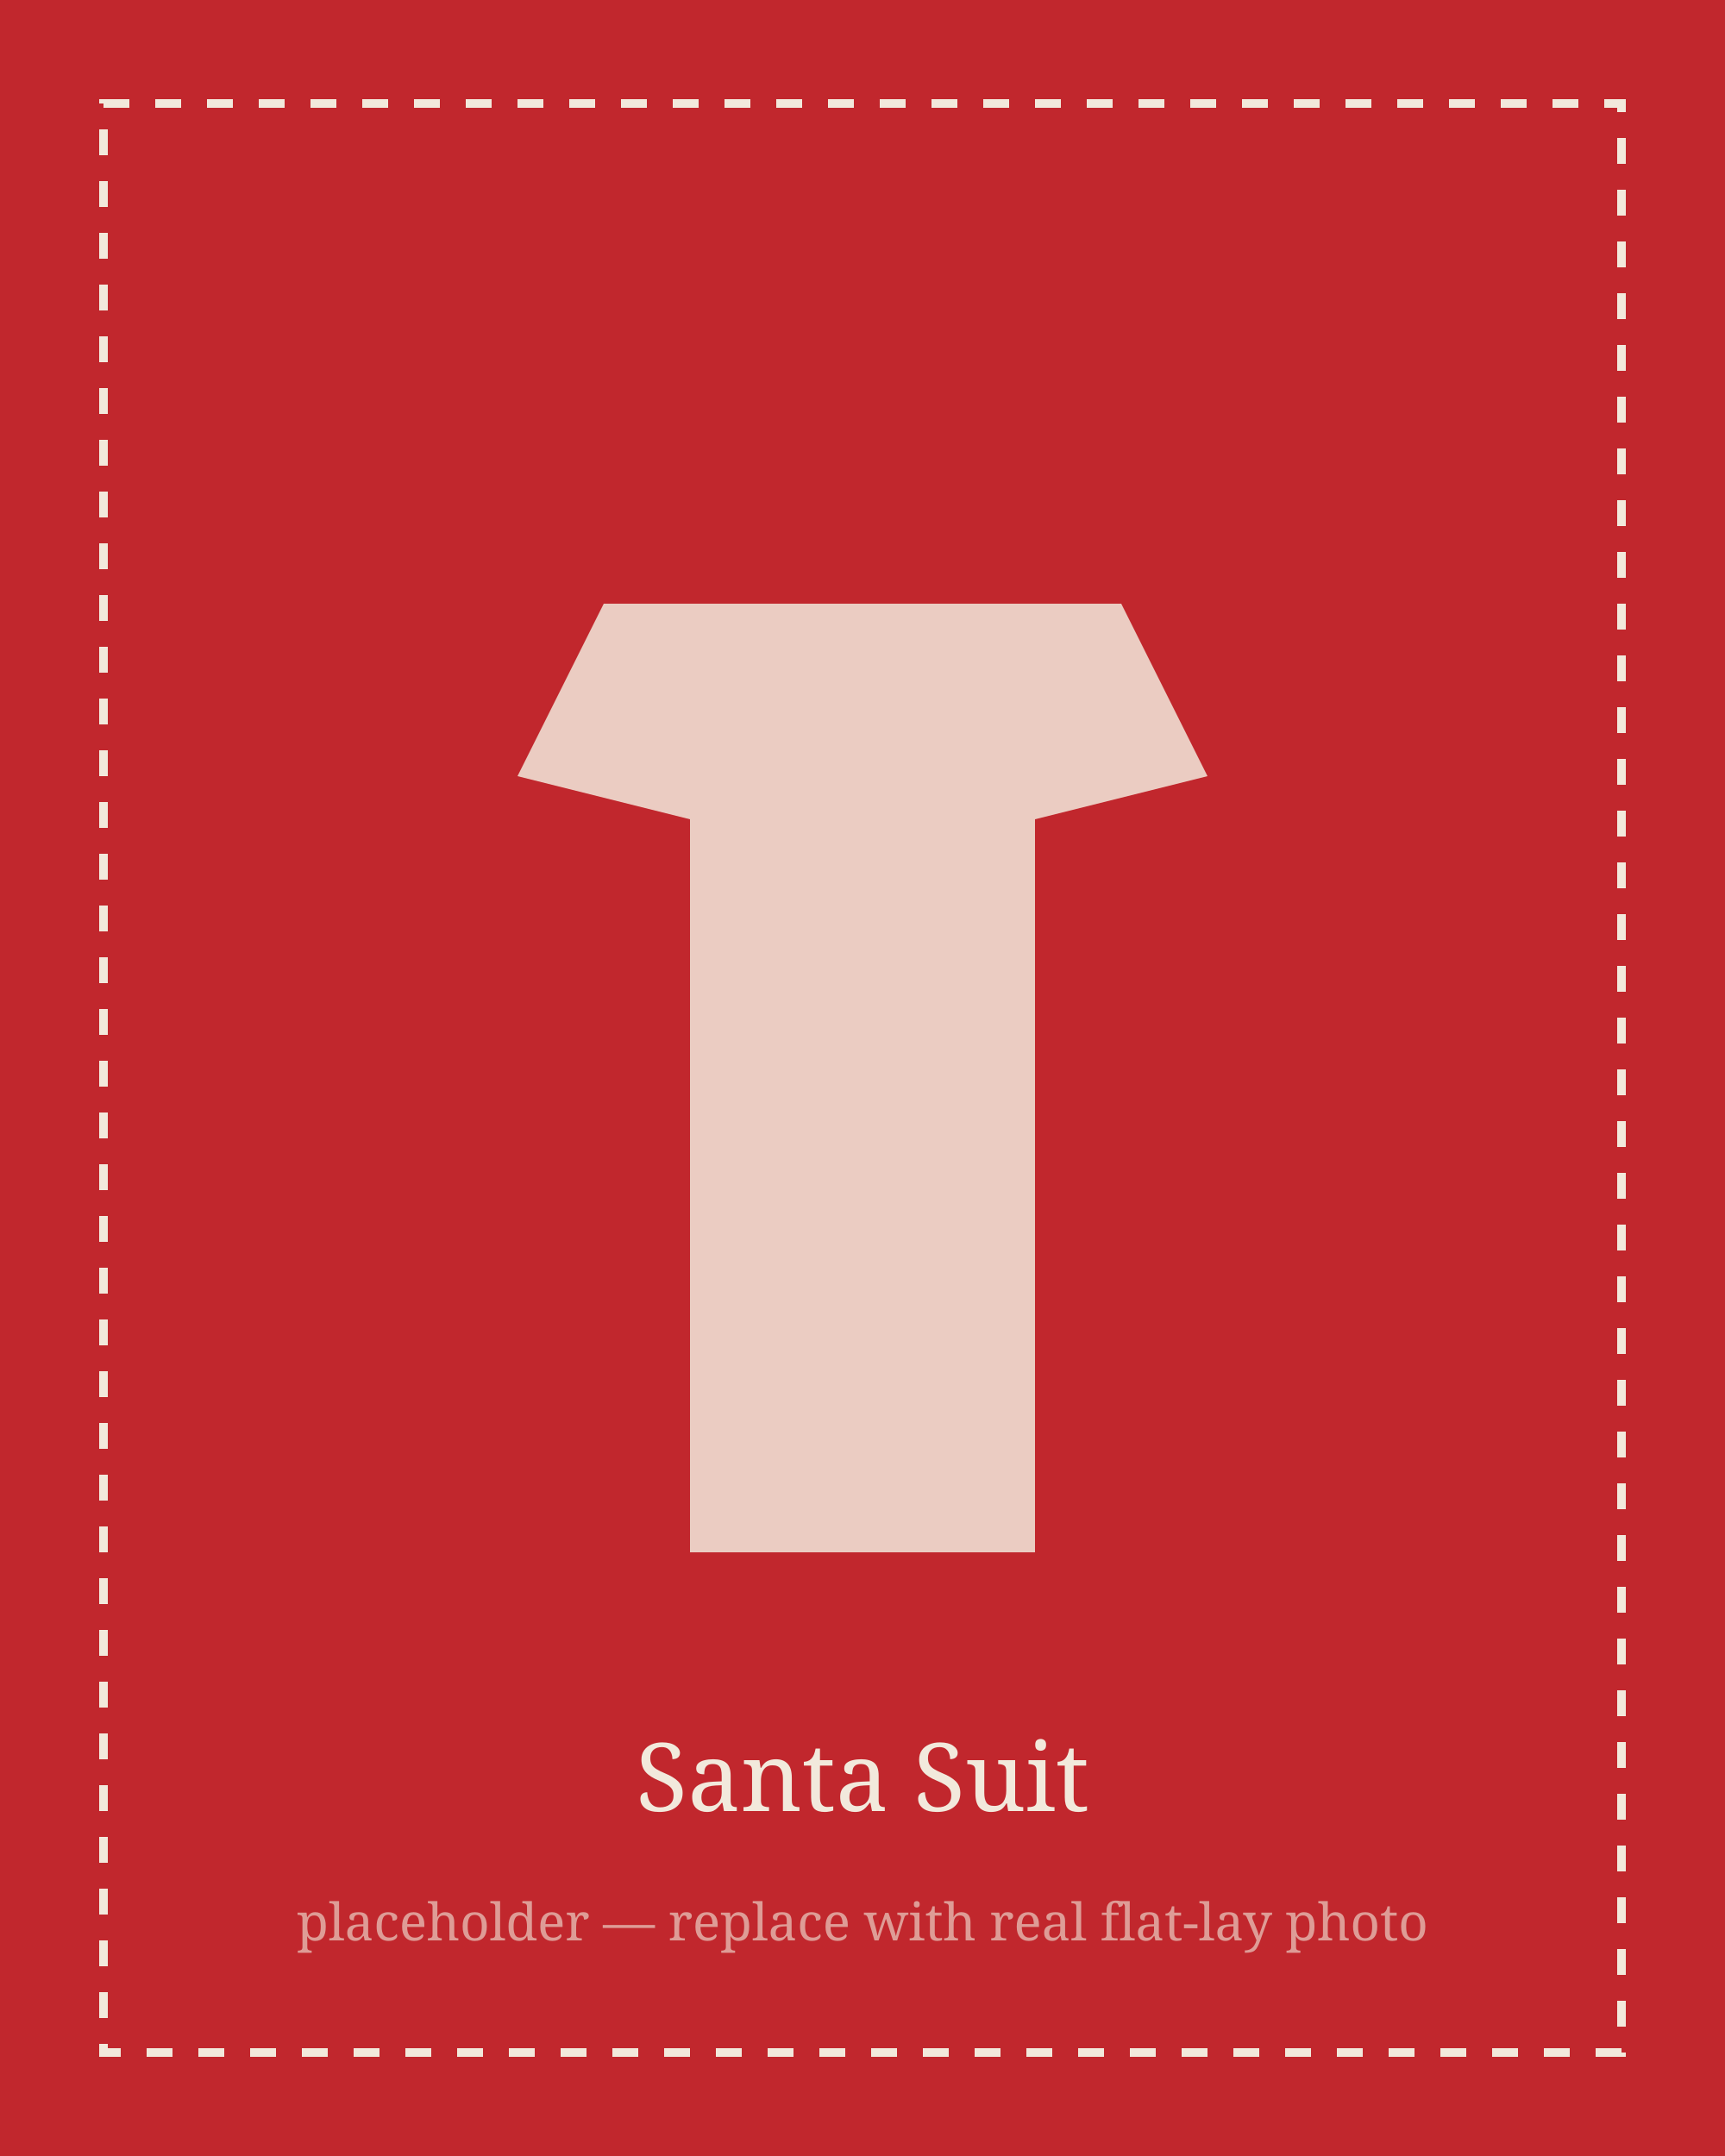
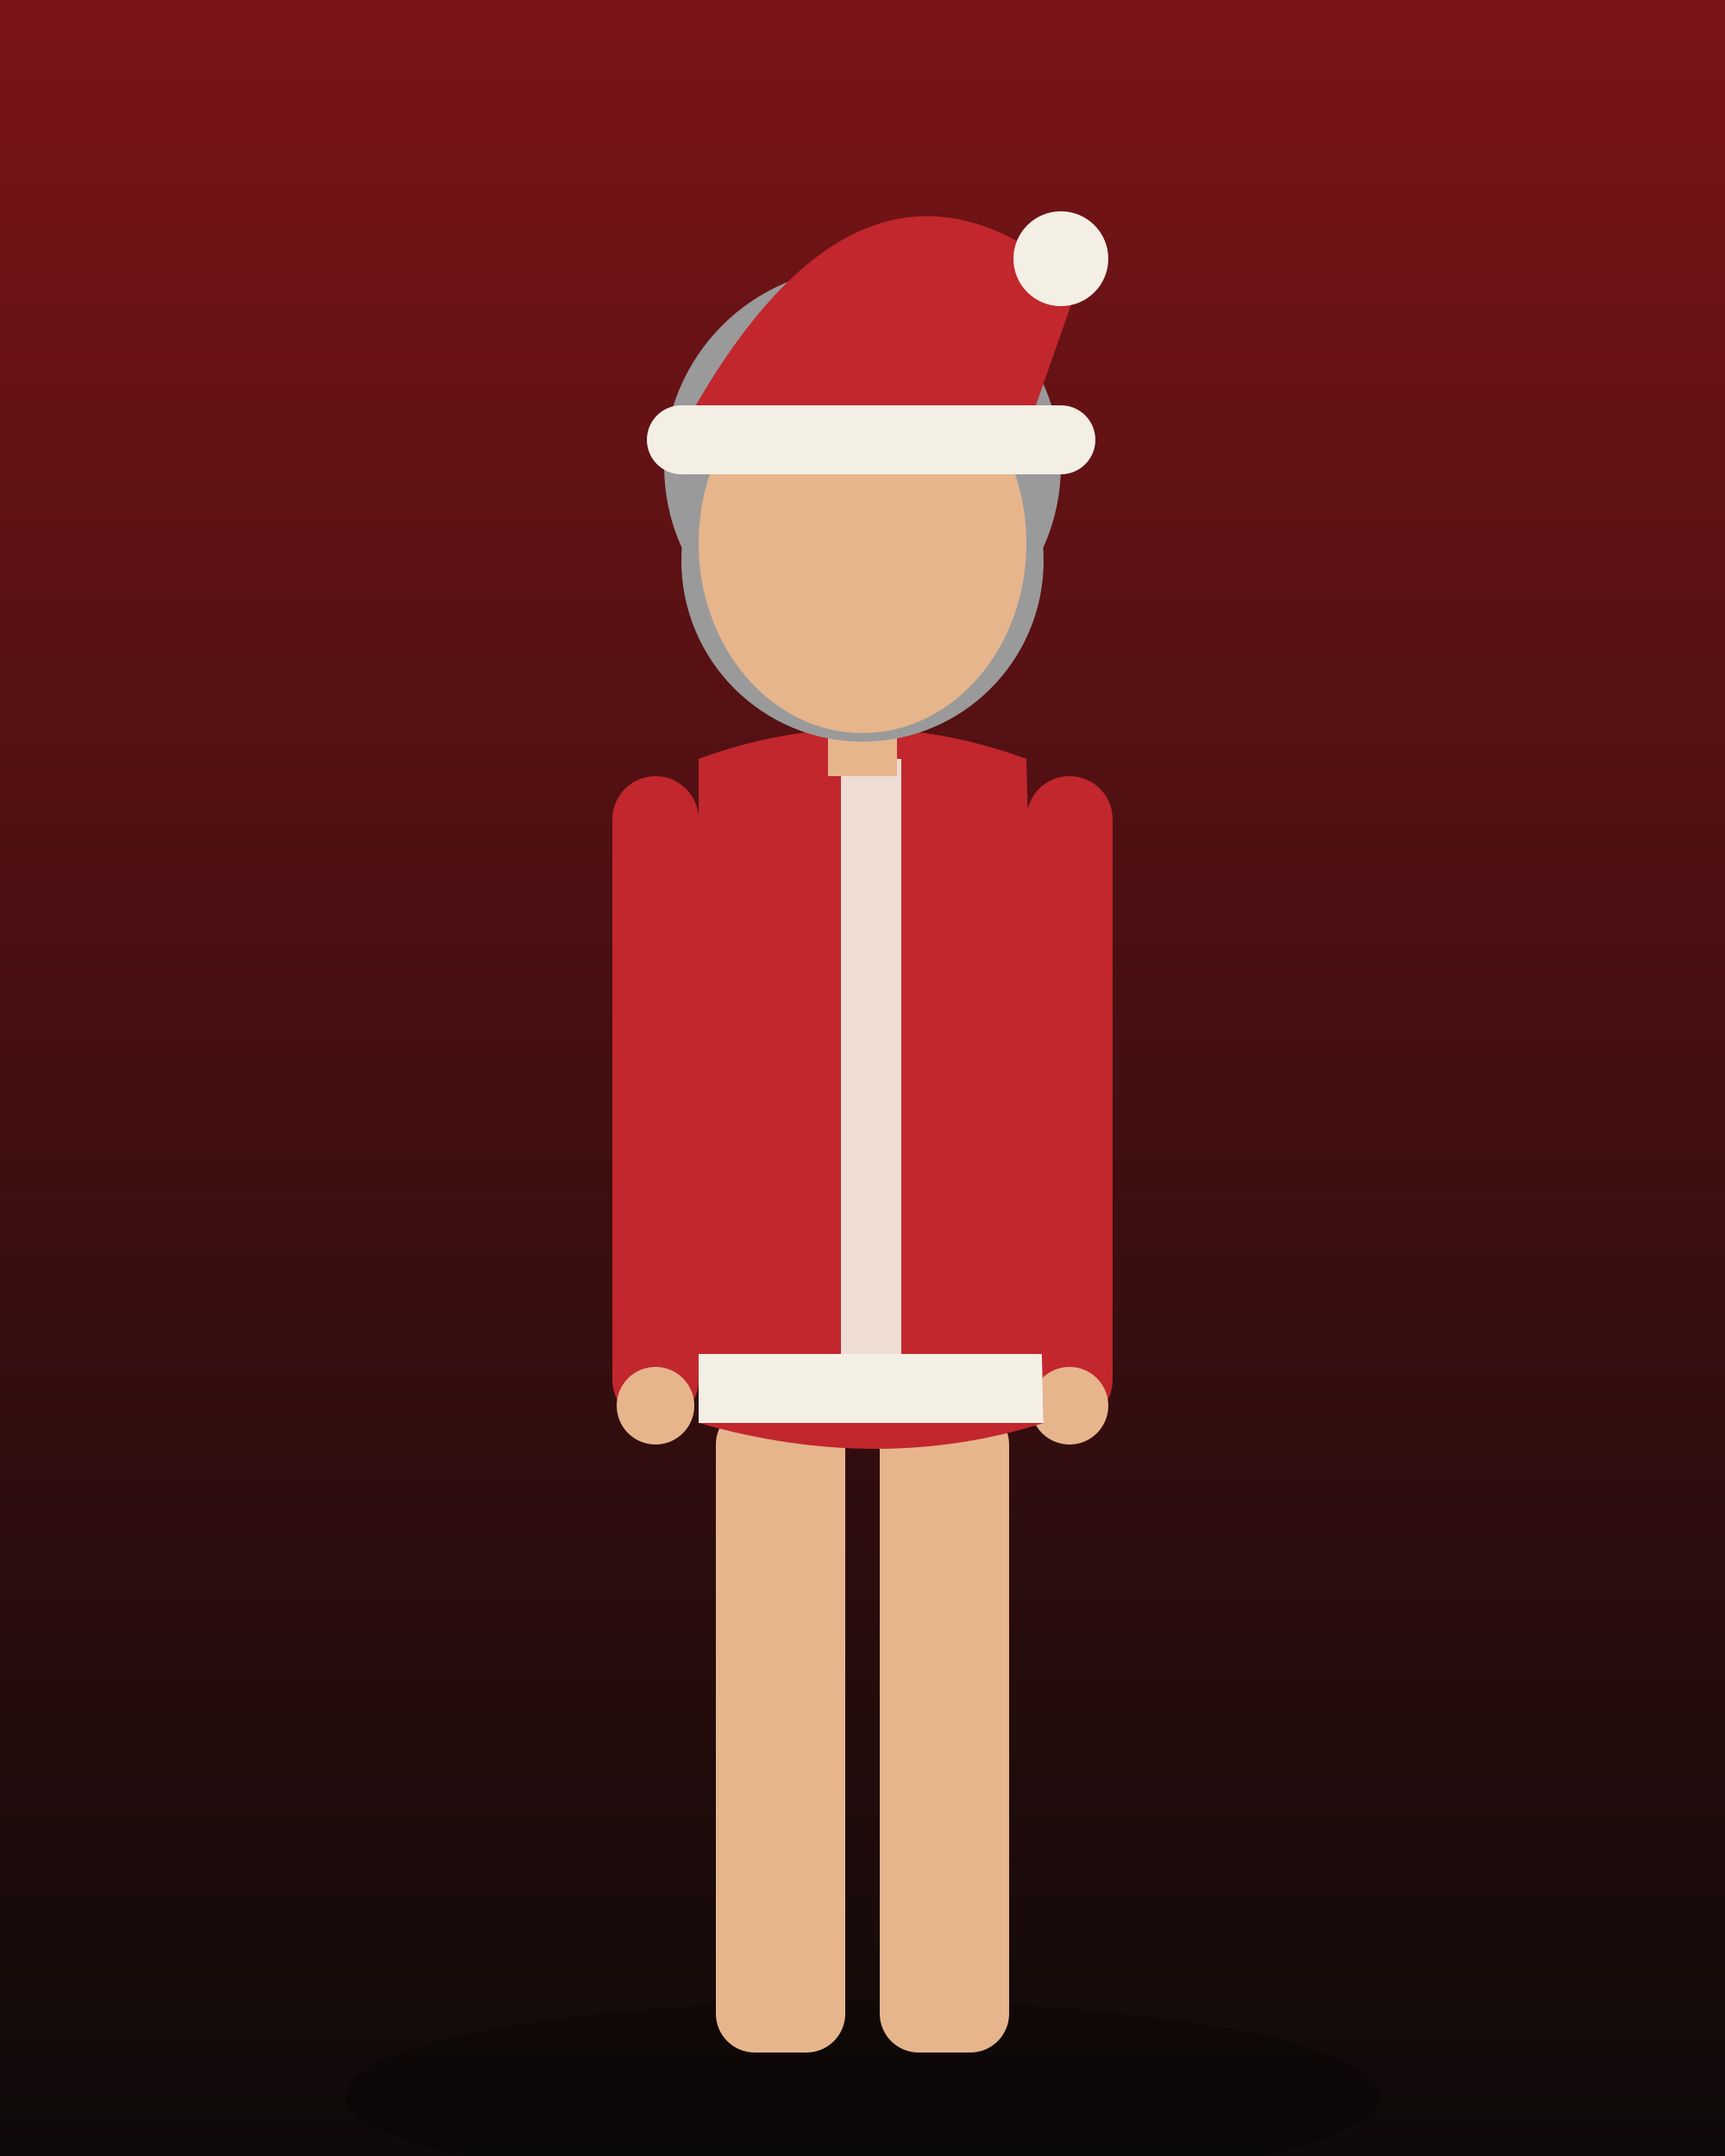
- <svg xmlns="http://www.w3.org/2000/svg" width="400" height="500" viewBox="0 0 400 500">
-   <rect width="400" height="500" fill="#C1272D" />
-   <rect x="24" y="24" width="352" height="452" fill="none" stroke="#F2E9DC" stroke-width="2" stroke-dasharray="6 6" />
-   <g transform="translate(200,220)">
-     <path d="M -60 -80 L 60 -80 L 80 -40 L 40 -30 L 40 140 L -40 140 L -40 -30 L -80 -40 Z" fill="#F2E9DC" opacity="0.85" />
+ <svg xmlns="http://www.w3.org/2000/svg" width="400" height="500" viewBox="0 0 400 500" role="img" aria-label="Santa Suit illustration">
+   <defs>
+     <linearGradient id="g-santa" x1="0" y1="0" x2="0" y2="1">
+       <stop offset="0" stop-color="#7A1418" />
+       <stop offset="1" stop-color="#0d0a09" />
+     </linearGradient>
+   </defs>
+   <rect width="400" height="500" fill="url(#g-santa)" />
+   <ellipse cx="200" cy="486" rx="120" ry="22" fill="#000" opacity="0.25" />
+   <clipPath id="t-santa">
+     <path d="M162 176     q38 -14 76 0     l4 154     q-38 12 -80 0 Z" />
+   </clipPath>
+   <rect x="166" y="326" width="30" height="150" rx="9" fill="#E7B58C" />
+   <rect x="204" y="326" width="30" height="150" rx="9" fill="#E7B58C" />
+   <rect x="142" y="180" width="20" height="150" rx="10" fill="#C1272D" />
+   <rect x="238" y="180" width="20" height="150" rx="10" fill="#C1272D" />
+   <circle cx="152" cy="326" r="9" fill="#E7B58C" />
+   <circle cx="248" cy="326" r="9" fill="#E7B58C" />
+   <path d="M162 176     q38 -14 76 0     l4 154     q-38 12 -80 0 Z" fill="#C1272D" />
+   <g clip-path="url(#t-santa)">
+     <rect x="162" y="314" width="80" height="16" fill="#F4EFE4" />
+     <rect x="195" y="176" width="14" height="154" fill="#F4EFE4" opacity="0.9" />
  </g>
-   <text x="200" y="420" font-family="Georgia, serif" font-size="22" fill="#F2E9DC" text-anchor="middle">Santa Suit</text>
-   <text x="200" y="450" font-family="Georgia, serif" font-size="12" fill="#F2E9DC" opacity="0.6" text-anchor="middle">placeholder — replace with real flat-lay photo</text>
+   <rect x="192" y="150" width="16" height="30" fill="#E7B58C" />
+   <circle cx="200" cy="108" r="46" fill="#9A9A9A" />
+   <circle cx="200" cy="130" r="42" fill="#9A9A9A" />
+   <ellipse cx="200" cy="126" rx="38" ry="44" fill="#E7B58C" />
+   <path d="M158 100 q42 -78 92 -34 l-14 40 Z" fill="#C1272D" />
+   <rect x="150" y="94" width="104" height="16" rx="8" fill="#F4EFE4" />
+   <circle cx="246" cy="60" r="11" fill="#F4EFE4" />
</svg>
